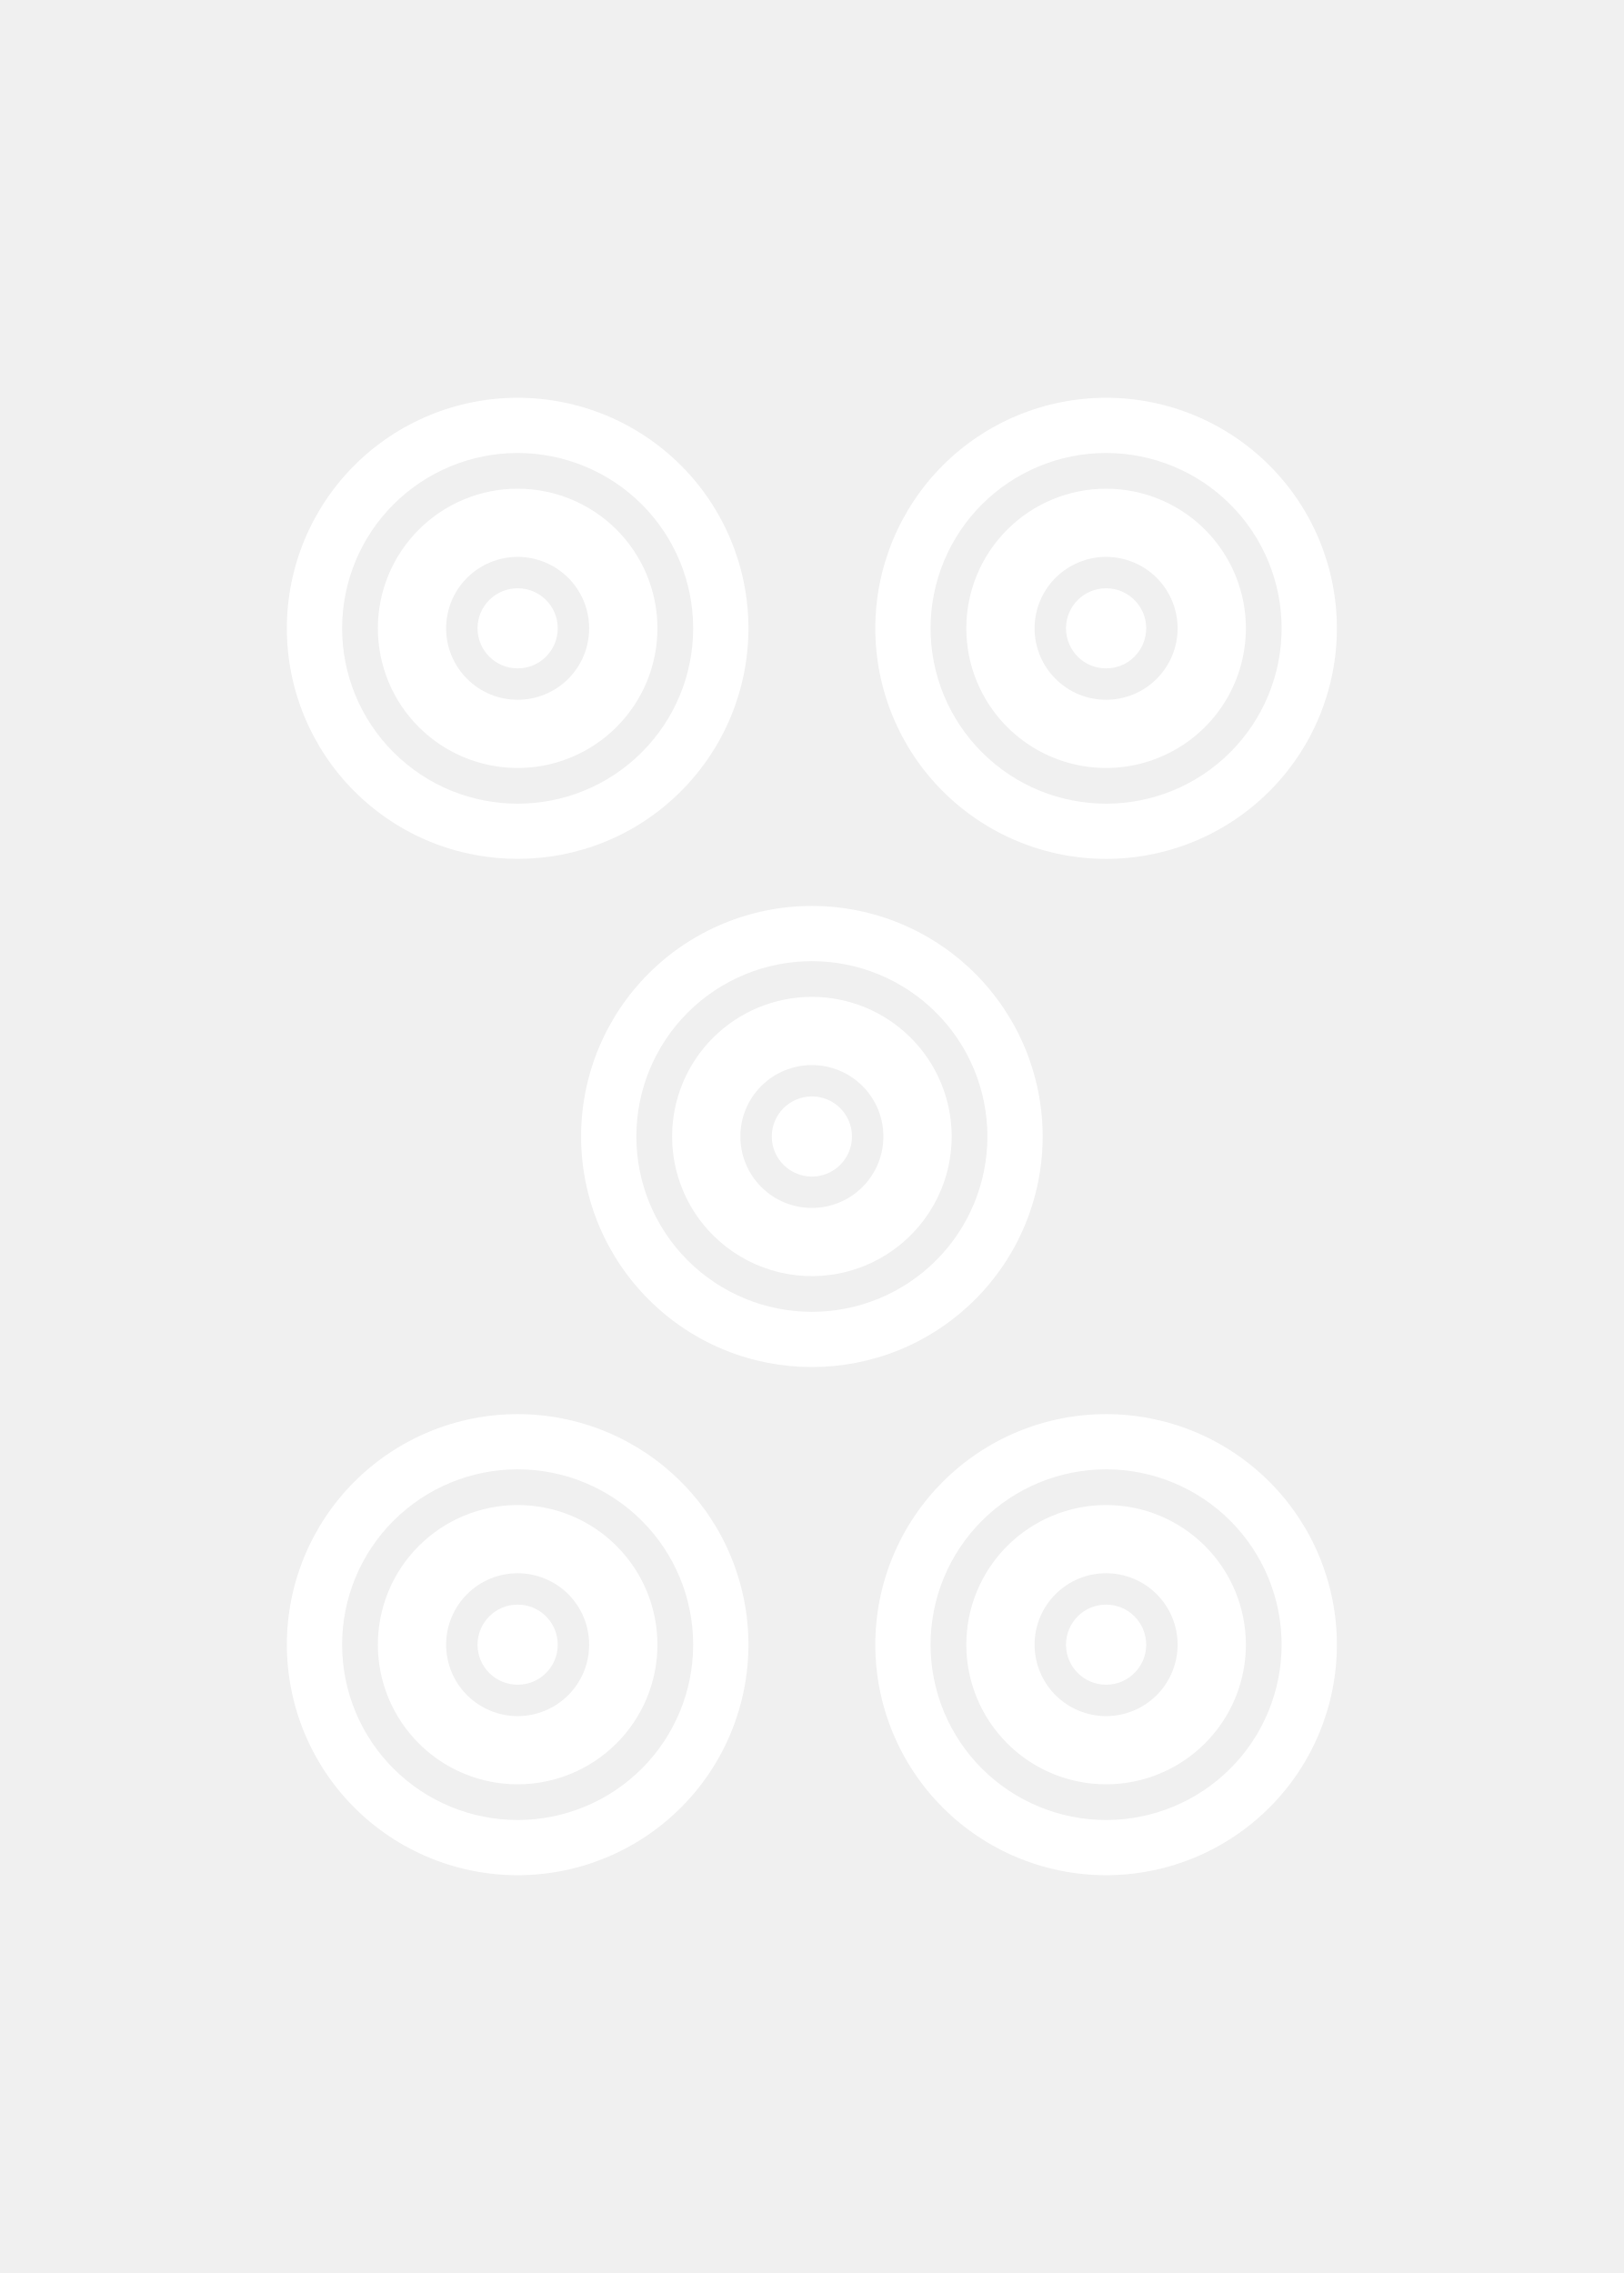
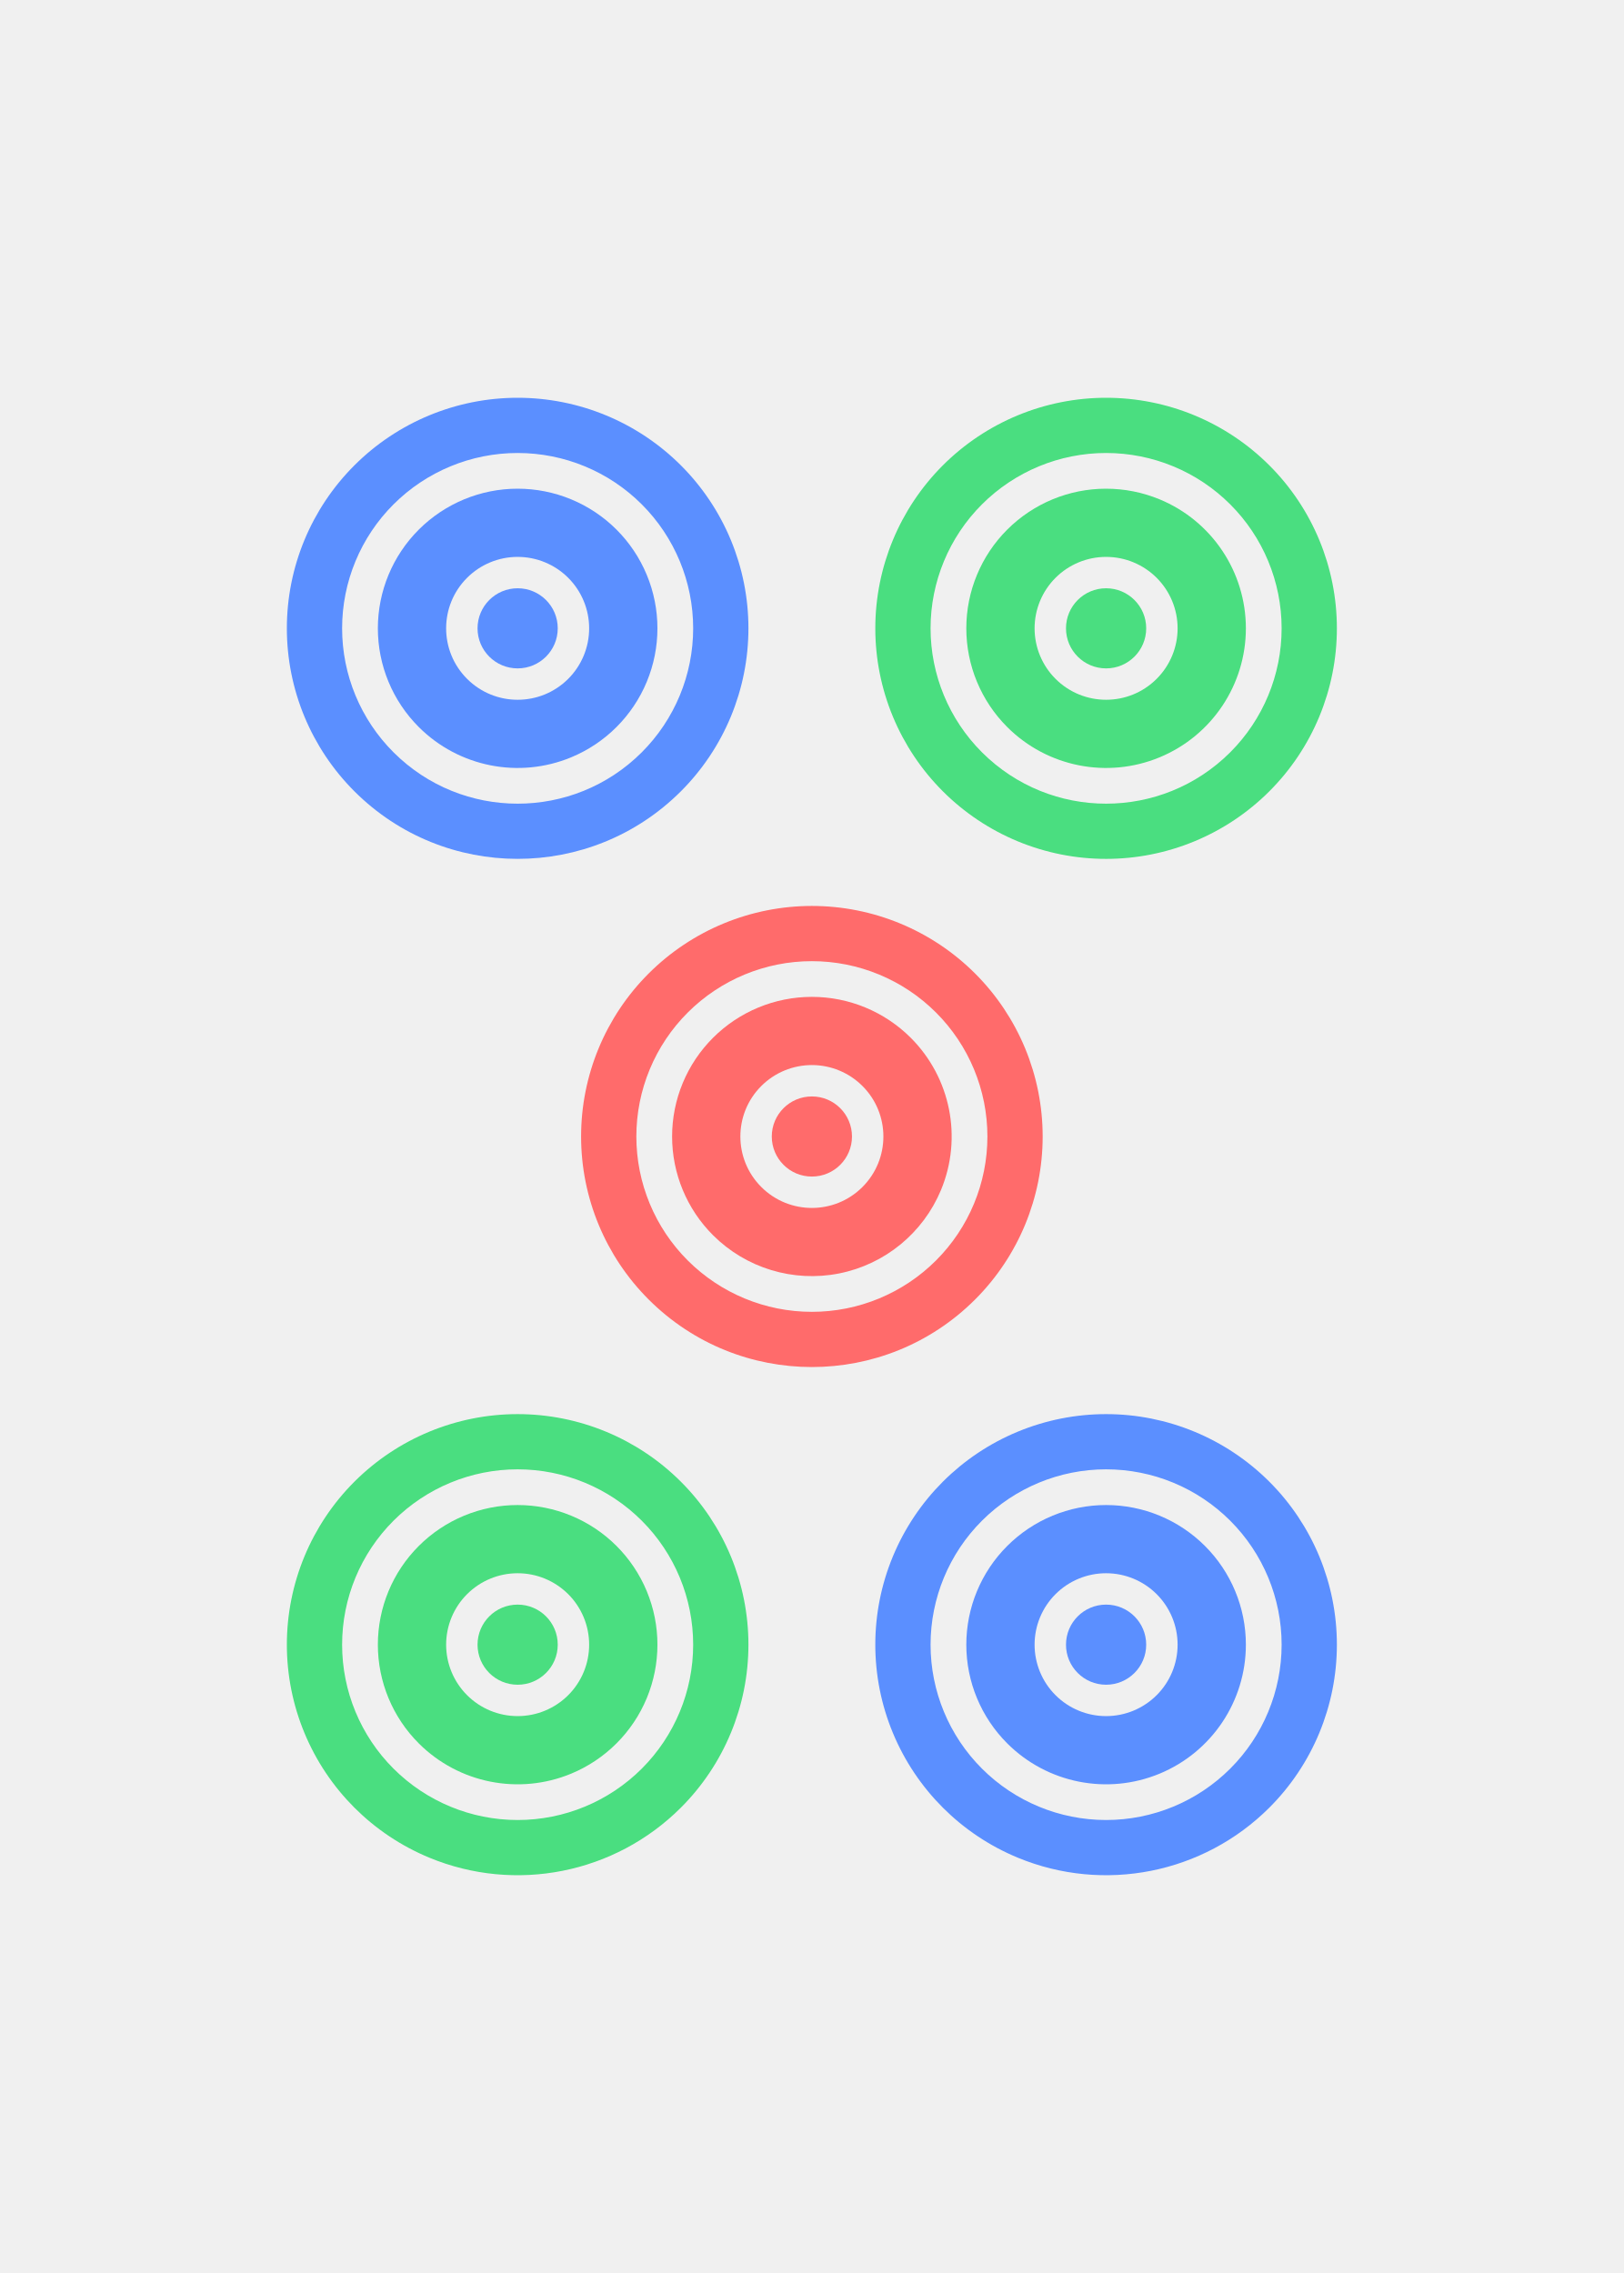
<svg xmlns="http://www.w3.org/2000/svg" width="300" height="420" fill="none">
  <g clip-path="url(#a)">
-     <path d="M95.64 73.5a42.675 42.675 0 0 0-30.153 12.478A42.558 42.558 0 0 0 53 116.101a42.56 42.56 0 0 0 12.487 30.123 42.675 42.675 0 0 0 60.304 0 42.58 42.58 0 0 0 12.488-30.123 42.563 42.563 0 0 0-12.488-30.123 42.639 42.639 0 0 0-13.833-9.234A42.68 42.68 0 0 0 95.639 73.5zm0 10.203c8.601 0 16.85 3.413 22.932 9.49a32.381 32.381 0 0 1 0 45.818 32.451 32.451 0 0 1-45.865 0 32.383 32.383 0 0 1-9.499-22.91 32.382 32.382 0 0 1 9.5-22.909 32.448 32.448 0 0 1 22.931-9.49z" fill="#ffffff" />
-     <path d="M95.64 90.3a25.84 25.84 0 0 0-18.263 7.558 25.787 25.787 0 0 0-7.564 18.243 25.786 25.786 0 0 0 7.564 18.244 25.838 25.838 0 0 0 28.146 5.593 25.82 25.82 0 0 0 13.977-13.963 25.775 25.775 0 0 0 0-19.747 25.801 25.801 0 0 0-13.977-13.963 25.852 25.852 0 0 0-9.884-1.964zm0 12.602c3.504 0 6.864 1.39 9.342 3.866a13.192 13.192 0 0 1 0 18.667 13.22 13.22 0 0 1-18.686 0 13.193 13.193 0 0 1 0-18.667 13.217 13.217 0 0 1 9.343-3.866z" fill="#ffffff" />
-     <path d="M95.64 123.503a7.405 7.405 0 0 0 7.408-7.402c0-4.087-3.317-7.401-7.409-7.401s-7.409 3.314-7.409 7.401c0 4.088 3.317 7.402 7.41 7.402z" fill="#ffffff" />
-     <path d="M204.361 73.5a42.68 42.68 0 0 0-16.319 3.244 42.639 42.639 0 0 0-13.833 9.234 42.593 42.593 0 0 0-12.488 30.123 42.565 42.565 0 0 0 12.488 30.123 42.64 42.64 0 0 0 13.833 9.235 42.68 42.68 0 0 0 32.637 0 42.644 42.644 0 0 0 13.834-9.235A42.564 42.564 0 0 0 247 116.101a42.56 42.56 0 0 0-12.487-30.123A42.671 42.671 0 0 0 204.361 73.5zm0 10.203c8.601 0 16.85 3.413 22.932 9.49a32.382 32.382 0 0 1 9.499 22.908 32.384 32.384 0 0 1-9.499 22.91 32.451 32.451 0 0 1-45.864 0 32.384 32.384 0 0 1-9.499-22.91 32.382 32.382 0 0 1 9.499-22.909 32.447 32.447 0 0 1 22.932-9.489z" fill="#ffffff" />
-     <path d="M204.361 90.3a25.842 25.842 0 0 0-18.263 7.558 25.789 25.789 0 0 0-7.564 18.243 25.788 25.788 0 0 0 7.564 18.244 25.84 25.84 0 0 0 28.146 5.593 25.809 25.809 0 0 0 15.943-23.837 25.801 25.801 0 0 0-15.943-23.836 25.848 25.848 0 0 0-9.883-1.964zm0 12.602c3.504 0 6.865 1.39 9.343 3.866a13.196 13.196 0 0 1 3.87 9.333c0 3.501-1.393 6.859-3.87 9.334a13.222 13.222 0 0 1-18.686 0 13.192 13.192 0 0 1 0-18.667 13.216 13.216 0 0 1 9.343-3.866z" fill="#ffffff" />
-     <path d="M204.361 123.503a7.405 7.405 0 0 0 7.409-7.402c0-4.087-3.317-7.401-7.409-7.401s-7.409 3.314-7.409 7.401a7.405 7.405 0 0 0 7.409 7.402z" fill="#ffffff" />
-     <path d="M204.361 261.298a42.68 42.68 0 0 0-16.319 3.243 42.64 42.64 0 0 0-23.076 23.055 42.565 42.565 0 0 0 0 32.605 42.6 42.6 0 0 0 23.076 23.055 42.68 42.68 0 0 0 46.471-9.234A42.563 42.563 0 0 0 247 303.899a42.564 42.564 0 0 0-12.487-30.123 42.671 42.671 0 0 0-30.152-12.478zm0 10.202c8.601 0 16.85 3.413 22.932 9.489a32.384 32.384 0 0 1 9.499 22.91 32.383 32.383 0 0 1-9.499 22.909 32.447 32.447 0 0 1-22.932 9.489 32.447 32.447 0 0 1-22.932-9.489 32.383 32.383 0 0 1-9.499-22.909 32.384 32.384 0 0 1 9.499-22.91 32.447 32.447 0 0 1 22.932-9.489z" fill="#ffffff" />
-     <path d="M204.361 278.098a25.84 25.84 0 0 0-18.263 7.557 25.788 25.788 0 0 0-7.564 18.244 25.787 25.787 0 0 0 7.564 18.243 25.84 25.84 0 0 0 28.146 5.593 25.809 25.809 0 0 0 15.943-23.836 25.775 25.775 0 0 0-7.564-18.244 25.84 25.84 0 0 0-18.262-7.557zm0 12.601c3.504 0 6.865 1.391 9.343 3.866a13.197 13.197 0 0 1 3.87 9.334c0 3.5-1.393 6.858-3.87 9.333a13.218 13.218 0 0 1-9.343 3.866c-3.505 0-6.865-1.39-9.343-3.866a13.192 13.192 0 0 1 0-18.667 13.22 13.22 0 0 1 9.343-3.866z" fill="#ffffff" />
-     <path d="M204.361 311.3c4.092 0 7.409-3.314 7.409-7.401a7.405 7.405 0 0 0-7.409-7.402 7.405 7.405 0 0 0-7.409 7.402c0 4.087 3.317 7.401 7.409 7.401z" fill="#ffffff" />
-     <path d="M95.64 261.298a42.675 42.675 0 0 0-30.153 12.478A42.587 42.587 0 0 0 53 303.899a42.56 42.56 0 0 0 3.245 16.302 42.602 42.602 0 0 0 23.076 23.055 42.675 42.675 0 0 0 46.47-9.234 42.585 42.585 0 0 0 12.488-30.123 42.565 42.565 0 0 0-12.488-30.123 42.64 42.64 0 0 0-13.833-9.235 42.68 42.68 0 0 0-16.319-3.243zm0 10.202c8.601 0 16.85 3.413 22.932 9.489a32.382 32.382 0 0 1 0 45.819 32.447 32.447 0 0 1-22.933 9.489 32.447 32.447 0 0 1-22.932-9.489 32.383 32.383 0 0 1-9.499-22.909 32.383 32.383 0 0 1 9.5-22.91 32.447 32.447 0 0 1 22.931-9.489z" fill="#ffffff" />
-     <path d="M95.64 278.098a25.838 25.838 0 0 0-18.263 7.557 25.786 25.786 0 0 0-7.564 18.244 25.786 25.786 0 0 0 7.564 18.243 25.838 25.838 0 0 0 28.146 5.593 25.82 25.82 0 0 0 13.977-13.963 25.774 25.774 0 0 0 0-19.747 25.795 25.795 0 0 0-13.977-13.963 25.844 25.844 0 0 0-9.884-1.964zm0 12.601a13.22 13.22 0 0 1 9.342 3.866 13.192 13.192 0 0 1 0 18.667 13.216 13.216 0 0 1-9.343 3.866c-3.504 0-6.865-1.39-9.343-3.866a13.192 13.192 0 0 1 0-18.667 13.221 13.221 0 0 1 9.343-3.866z" fill="#ffffff" />
-     <path d="M95.64 311.3c4.091 0 7.408-3.314 7.408-7.401a7.405 7.405 0 0 0-7.409-7.402c-4.092 0-7.409 3.314-7.409 7.402 0 4.087 3.317 7.401 7.41 7.401z" fill="#ffffff" />
-     <path d="M150.002 167.399a42.671 42.671 0 0 0-30.152 12.478A42.559 42.559 0 0 0 107.363 210a42.559 42.559 0 0 0 12.487 30.123 42.671 42.671 0 0 0 60.304 0A42.59 42.59 0 0 0 192.642 210a42.59 42.59 0 0 0-12.488-30.123 42.64 42.64 0 0 0-13.833-9.235 42.68 42.68 0 0 0-16.319-3.243zm0 10.203c8.601 0 16.85 3.413 22.932 9.489A32.381 32.381 0 0 1 182.433 210a32.381 32.381 0 0 1-9.499 22.909 32.447 32.447 0 0 1-22.932 9.489 32.447 32.447 0 0 1-22.932-9.489A32.381 32.381 0 0 1 117.571 210a32.381 32.381 0 0 1 9.499-22.909 32.447 32.447 0 0 1 22.932-9.489z" fill="#ffffff" />
-     <path d="M150.002 184.199a25.842 25.842 0 0 0-18.262 7.557 25.785 25.785 0 0 0 0 36.488 25.842 25.842 0 0 0 42.123-8.37 25.782 25.782 0 0 0-5.598-28.118 25.846 25.846 0 0 0-18.263-7.557zm0 12.601a13.22 13.22 0 0 1 9.343 3.866 13.194 13.194 0 0 1 0 18.668 13.22 13.22 0 0 1-18.686 0 13.194 13.194 0 0 1 0-18.668 13.222 13.222 0 0 1 9.343-3.866z" fill="#ffffff" />
-     <path d="M150.002 217.402a7.405 7.405 0 0 0 7.409-7.402 7.405 7.405 0 0 0-7.409-7.402 7.405 7.405 0 0 0-7.409 7.402 7.405 7.405 0 0 0 7.409 7.402z" fill="#ffffff" />
+     <path d="M95.64 73.5a42.675 42.675 0 0 0-30.153 12.478A42.558 42.558 0 0 0 53 116.101a42.56 42.56 0 0 0 12.487 30.123 42.675 42.675 0 0 0 60.304 0 42.58 42.58 0 0 0 12.488-30.123 42.563 42.563 0 0 0-12.488-30.123 42.639 42.639 0 0 0-13.833-9.234A42.68 42.68 0 0 0 95.639 73.5zm0 10.203c8.601 0 16.85 3.413 22.932 9.49a32.381 32.381 0 0 1 0 45.818 32.451 32.451 0 0 1-45.865 0 32.383 32.383 0 0 1-9.499-22.91 32.382 32.382 0 0 1 9.5-22.909 32.448 32.448 0 0 1 22.931-9.49z" fill="#5B8FFF" />
+     <path d="M95.64 90.3a25.84 25.84 0 0 0-18.263 7.558 25.787 25.787 0 0 0-7.564 18.243 25.786 25.786 0 0 0 7.564 18.244 25.838 25.838 0 0 0 28.146 5.593 25.82 25.82 0 0 0 13.977-13.963 25.775 25.775 0 0 0 0-19.747 25.801 25.801 0 0 0-13.977-13.963 25.852 25.852 0 0 0-9.884-1.964zm0 12.602c3.504 0 6.864 1.39 9.342 3.866a13.192 13.192 0 0 1 0 18.667 13.22 13.22 0 0 1-18.686 0 13.193 13.193 0 0 1 0-18.667 13.217 13.217 0 0 1 9.343-3.866z" fill="#5B8FFF" />
+     <path d="M95.64 123.503a7.405 7.405 0 0 0 7.408-7.402c0-4.087-3.317-7.401-7.409-7.401s-7.409 3.314-7.409 7.401c0 4.088 3.317 7.402 7.41 7.402z" fill="#5B8FFF" />
+     <path d="M204.361 73.5a42.68 42.68 0 0 0-16.319 3.244 42.639 42.639 0 0 0-13.833 9.234 42.593 42.593 0 0 0-12.488 30.123 42.565 42.565 0 0 0 12.488 30.123 42.64 42.64 0 0 0 13.833 9.235 42.68 42.68 0 0 0 32.637 0 42.644 42.644 0 0 0 13.834-9.235A42.564 42.564 0 0 0 247 116.101a42.56 42.56 0 0 0-12.487-30.123A42.671 42.671 0 0 0 204.361 73.5zm0 10.203c8.601 0 16.85 3.413 22.932 9.49a32.382 32.382 0 0 1 9.499 22.908 32.384 32.384 0 0 1-9.499 22.91 32.451 32.451 0 0 1-45.864 0 32.384 32.384 0 0 1-9.499-22.91 32.382 32.382 0 0 1 9.499-22.909 32.447 32.447 0 0 1 22.932-9.489z" fill="#4ADE80" />
+     <path d="M204.361 90.3a25.842 25.842 0 0 0-18.263 7.558 25.789 25.789 0 0 0-7.564 18.243 25.788 25.788 0 0 0 7.564 18.244 25.84 25.84 0 0 0 28.146 5.593 25.809 25.809 0 0 0 15.943-23.837 25.801 25.801 0 0 0-15.943-23.836 25.848 25.848 0 0 0-9.883-1.964zm0 12.602c3.504 0 6.865 1.39 9.343 3.866a13.196 13.196 0 0 1 3.87 9.333c0 3.501-1.393 6.859-3.87 9.334a13.222 13.222 0 0 1-18.686 0 13.192 13.192 0 0 1 0-18.667 13.216 13.216 0 0 1 9.343-3.866z" fill="#4ADE80" />
+     <path d="M204.361 123.503a7.405 7.405 0 0 0 7.409-7.402c0-4.087-3.317-7.401-7.409-7.401s-7.409 3.314-7.409 7.401a7.405 7.405 0 0 0 7.409 7.402z" fill="#4ADE80" />
+     <path d="M204.361 261.298a42.68 42.68 0 0 0-16.319 3.243 42.64 42.64 0 0 0-23.076 23.055 42.565 42.565 0 0 0 0 32.605 42.6 42.6 0 0 0 23.076 23.055 42.68 42.68 0 0 0 46.471-9.234A42.563 42.563 0 0 0 247 303.899a42.564 42.564 0 0 0-12.487-30.123 42.671 42.671 0 0 0-30.152-12.478zm0 10.202c8.601 0 16.85 3.413 22.932 9.489a32.384 32.384 0 0 1 9.499 22.91 32.383 32.383 0 0 1-9.499 22.909 32.447 32.447 0 0 1-22.932 9.489 32.447 32.447 0 0 1-22.932-9.489 32.383 32.383 0 0 1-9.499-22.909 32.384 32.384 0 0 1 9.499-22.91 32.447 32.447 0 0 1 22.932-9.489z" fill="#5B8FFF" />
+     <path d="M204.361 278.098a25.84 25.84 0 0 0-18.263 7.557 25.788 25.788 0 0 0-7.564 18.244 25.787 25.787 0 0 0 7.564 18.243 25.84 25.84 0 0 0 28.146 5.593 25.809 25.809 0 0 0 15.943-23.836 25.775 25.775 0 0 0-7.564-18.244 25.84 25.84 0 0 0-18.262-7.557zm0 12.601c3.504 0 6.865 1.391 9.343 3.866a13.197 13.197 0 0 1 3.87 9.334c0 3.5-1.393 6.858-3.87 9.333a13.218 13.218 0 0 1-9.343 3.866c-3.505 0-6.865-1.39-9.343-3.866a13.192 13.192 0 0 1 0-18.667 13.22 13.22 0 0 1 9.343-3.866z" fill="#5B8FFF" />
+     <path d="M204.361 311.3c4.092 0 7.409-3.314 7.409-7.401a7.405 7.405 0 0 0-7.409-7.402 7.405 7.405 0 0 0-7.409 7.402c0 4.087 3.317 7.401 7.409 7.401z" fill="#5B8FFF" />
+     <path d="M95.64 261.298a42.675 42.675 0 0 0-30.153 12.478A42.587 42.587 0 0 0 53 303.899a42.56 42.56 0 0 0 3.245 16.302 42.602 42.602 0 0 0 23.076 23.055 42.675 42.675 0 0 0 46.47-9.234 42.585 42.585 0 0 0 12.488-30.123 42.565 42.565 0 0 0-12.488-30.123 42.64 42.64 0 0 0-13.833-9.235 42.68 42.68 0 0 0-16.319-3.243zm0 10.202c8.601 0 16.85 3.413 22.932 9.489a32.382 32.382 0 0 1 0 45.819 32.447 32.447 0 0 1-22.933 9.489 32.447 32.447 0 0 1-22.932-9.489 32.383 32.383 0 0 1-9.499-22.909 32.383 32.383 0 0 1 9.5-22.91 32.447 32.447 0 0 1 22.931-9.489z" fill="#4ADE80" />
+     <path d="M95.64 278.098a25.838 25.838 0 0 0-18.263 7.557 25.786 25.786 0 0 0-7.564 18.244 25.786 25.786 0 0 0 7.564 18.243 25.838 25.838 0 0 0 28.146 5.593 25.82 25.82 0 0 0 13.977-13.963 25.774 25.774 0 0 0 0-19.747 25.795 25.795 0 0 0-13.977-13.963 25.844 25.844 0 0 0-9.884-1.964zm0 12.601a13.22 13.22 0 0 1 9.342 3.866 13.192 13.192 0 0 1 0 18.667 13.216 13.216 0 0 1-9.343 3.866c-3.504 0-6.865-1.39-9.343-3.866a13.192 13.192 0 0 1 0-18.667 13.221 13.221 0 0 1 9.343-3.866z" fill="#4ADE80" />
+     <path d="M95.64 311.3c4.091 0 7.408-3.314 7.408-7.401a7.405 7.405 0 0 0-7.409-7.402c-4.092 0-7.409 3.314-7.409 7.402 0 4.087 3.317 7.401 7.41 7.401z" fill="#4ADE80" />
+     <path d="M150.002 167.399a42.671 42.671 0 0 0-30.152 12.478A42.559 42.559 0 0 0 107.363 210a42.559 42.559 0 0 0 12.487 30.123 42.671 42.671 0 0 0 60.304 0A42.59 42.59 0 0 0 192.642 210a42.59 42.59 0 0 0-12.488-30.123 42.64 42.64 0 0 0-13.833-9.235 42.68 42.68 0 0 0-16.319-3.243zm0 10.203c8.601 0 16.85 3.413 22.932 9.489A32.381 32.381 0 0 1 182.433 210a32.381 32.381 0 0 1-9.499 22.909 32.447 32.447 0 0 1-22.932 9.489 32.447 32.447 0 0 1-22.932-9.489A32.381 32.381 0 0 1 117.571 210a32.381 32.381 0 0 1 9.499-22.909 32.447 32.447 0 0 1 22.932-9.489z" fill="#FF6B6B" />
+     <path d="M150.002 184.199a25.842 25.842 0 0 0-18.262 7.557 25.785 25.785 0 0 0 0 36.488 25.842 25.842 0 0 0 42.123-8.37 25.782 25.782 0 0 0-5.598-28.118 25.846 25.846 0 0 0-18.263-7.557zm0 12.601a13.22 13.22 0 0 1 9.343 3.866 13.194 13.194 0 0 1 0 18.668 13.22 13.22 0 0 1-18.686 0 13.194 13.194 0 0 1 0-18.668 13.222 13.222 0 0 1 9.343-3.866z" fill="#FF6B6B" />
+     <path d="M150.002 217.402a7.405 7.405 0 0 0 7.409-7.402 7.405 7.405 0 0 0-7.409-7.402 7.405 7.405 0 0 0-7.409 7.402 7.405 7.405 0 0 0 7.409 7.402z" fill="#FF6B6B" />
  </g>
  <defs>
    <clipPath id="a">
      <path fill="#1a1a1d" transform="translate(53 73.5)" d="M0 0h194v273H0z" />
    </clipPath>
  </defs>
</svg>
